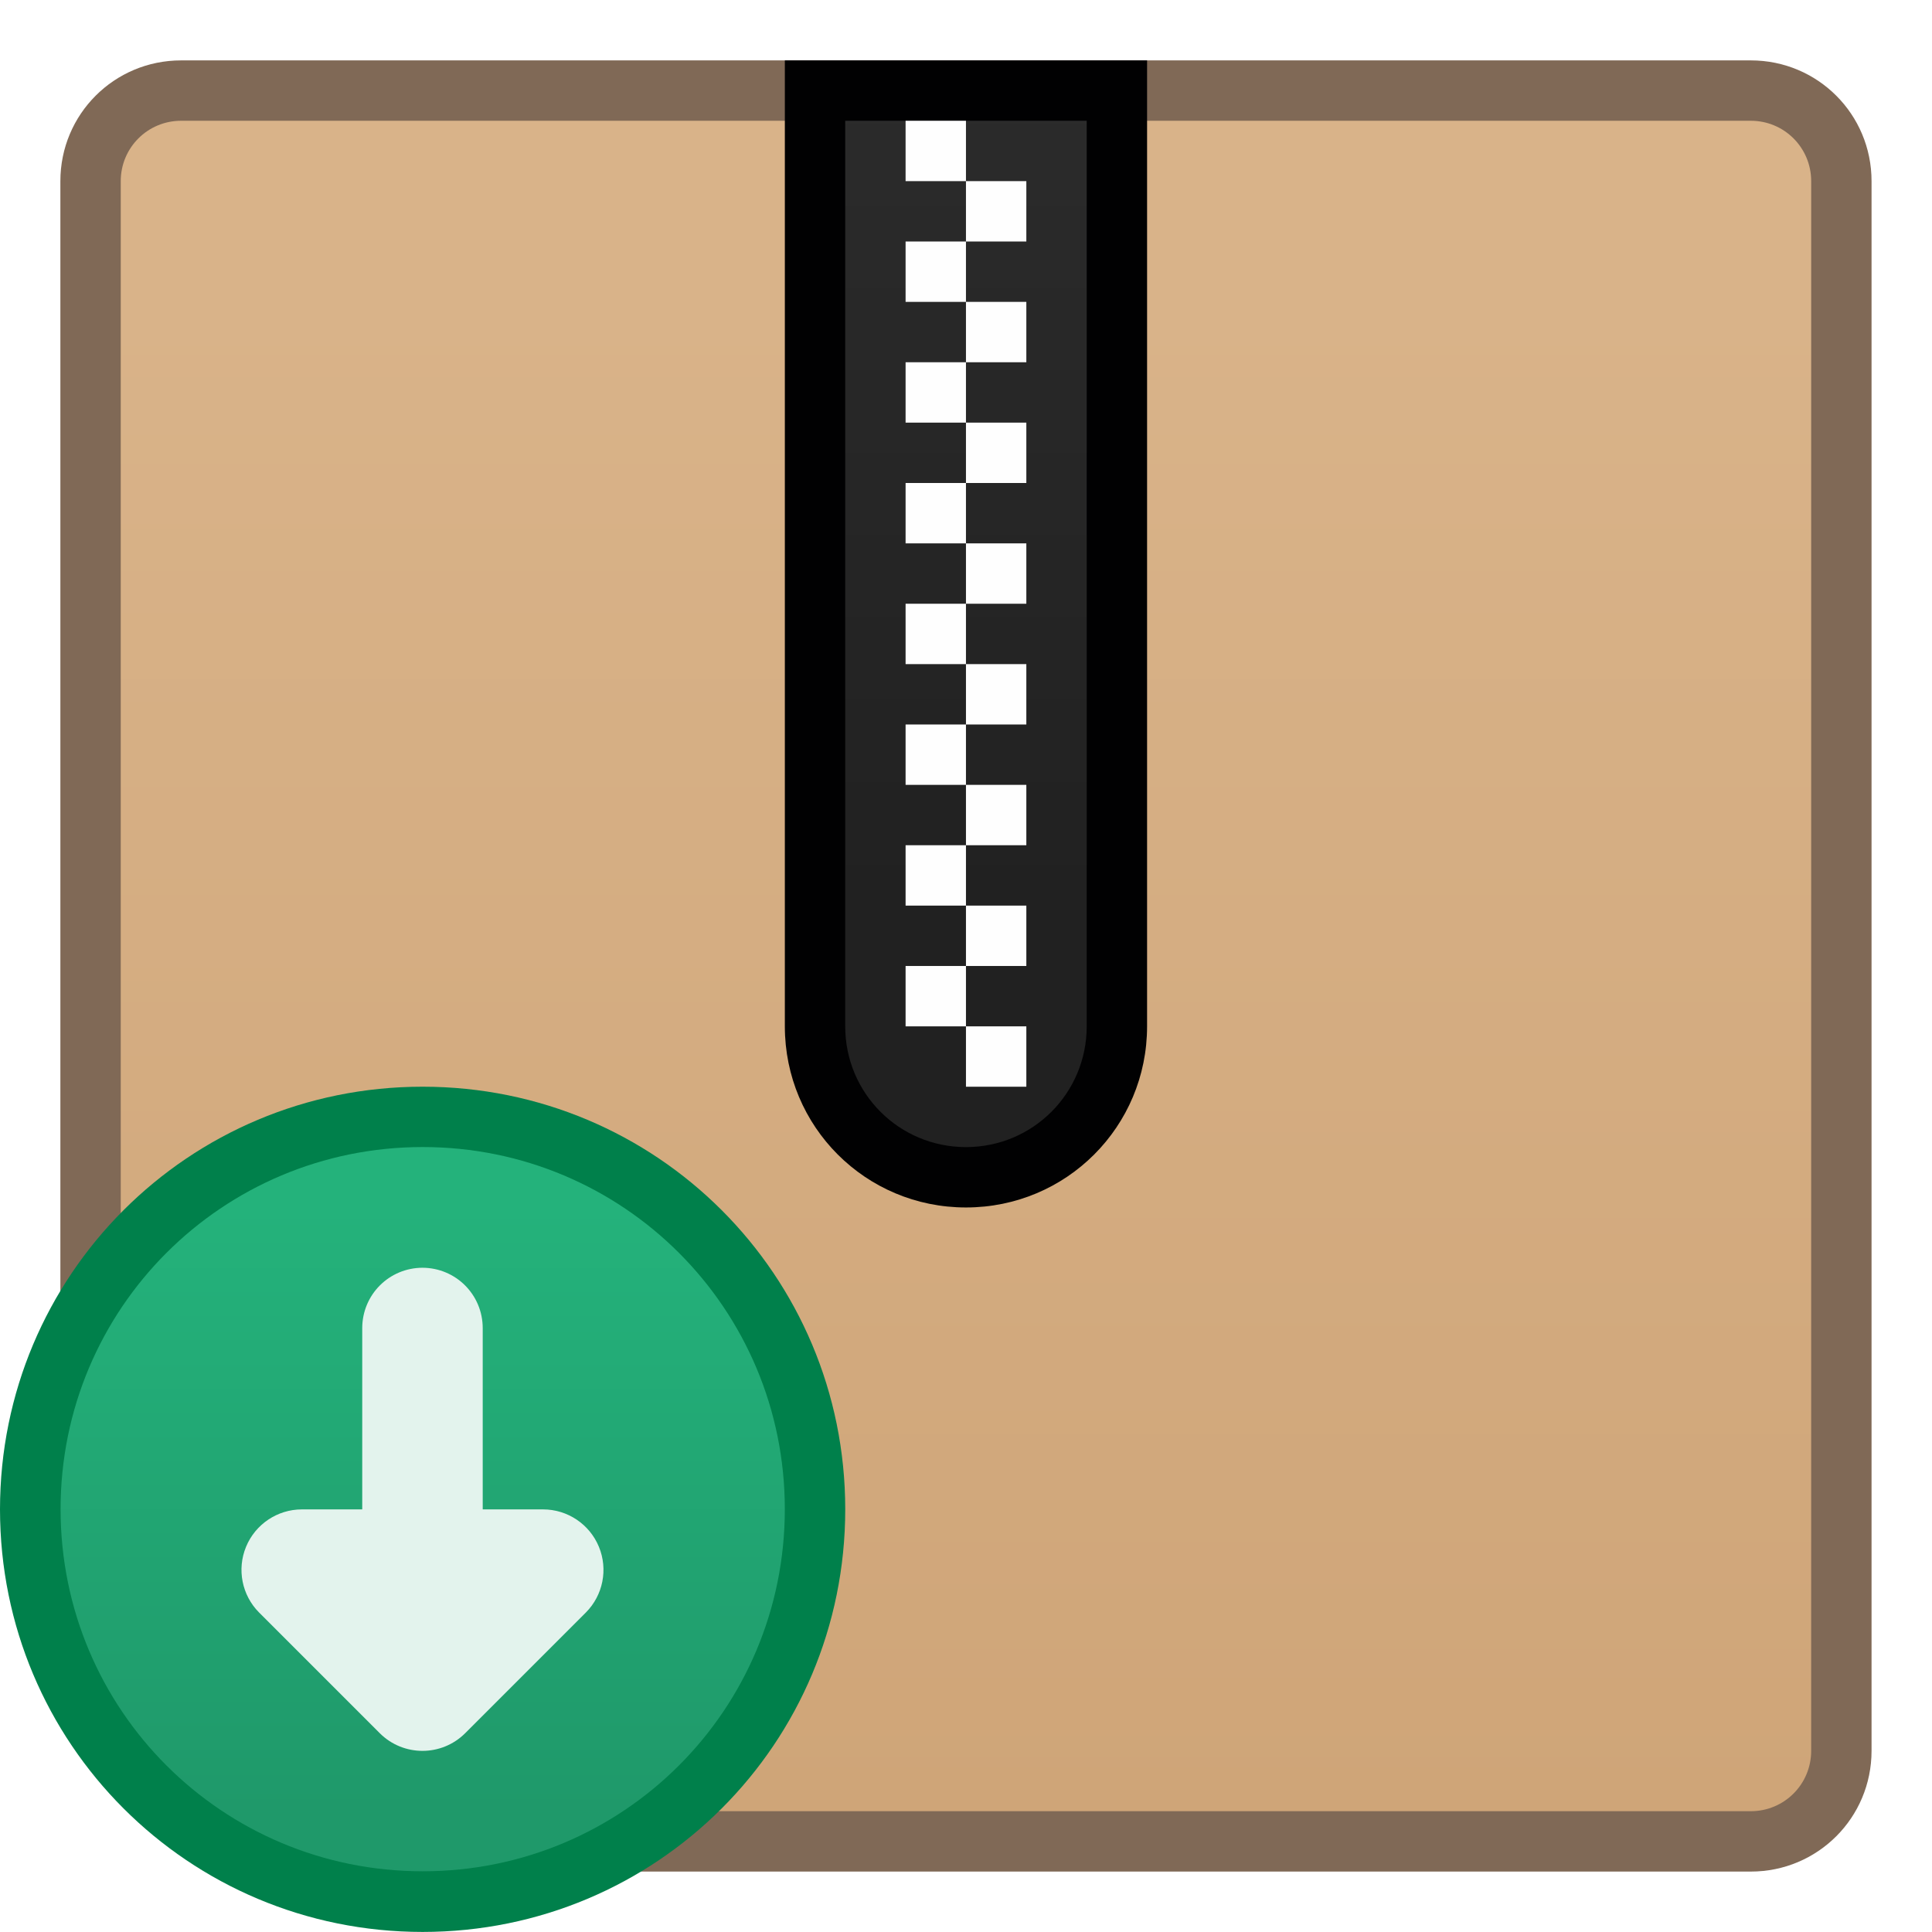
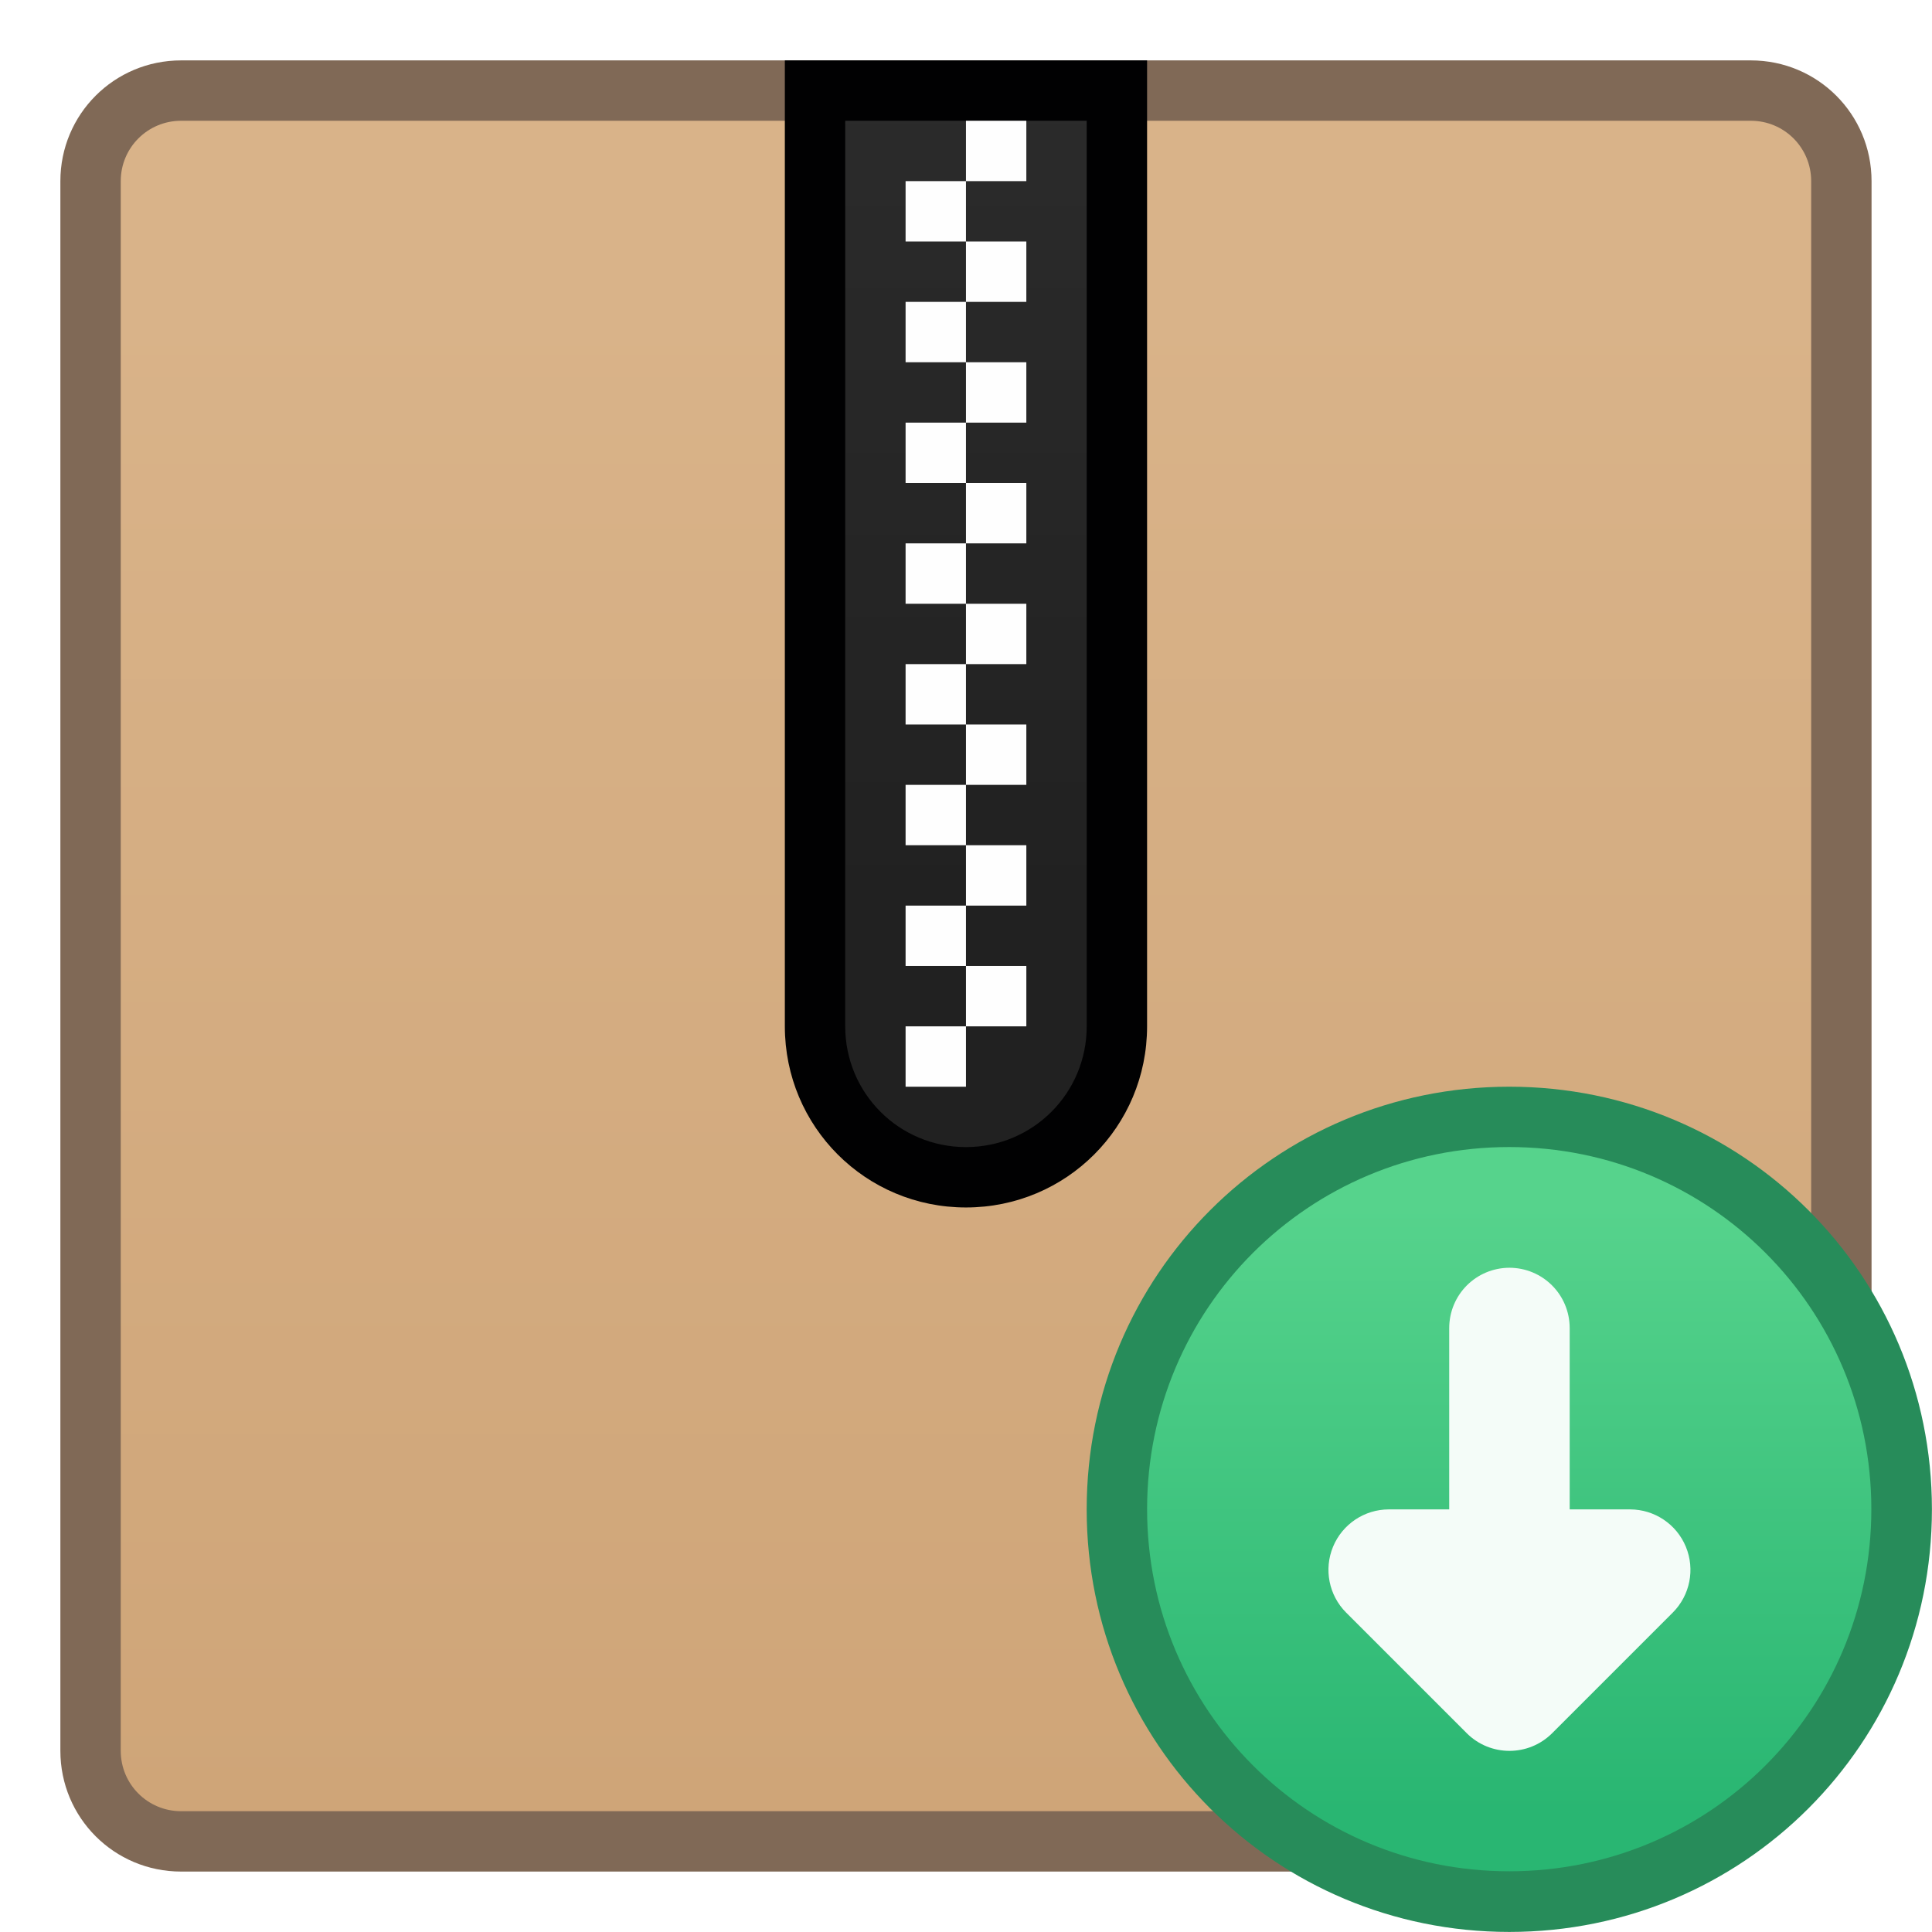
<svg xmlns="http://www.w3.org/2000/svg" xmlns:xlink="http://www.w3.org/1999/xlink" width="32" height="32" viewBox="0 0 8.467 8.467" version="1.1" id="svg8">
  <defs id="defs2">
    <linearGradient xlink:href="#linearGradient4926" id="linearGradient1362" gradientUnits="userSpaceOnUse" gradientTransform="translate(-7.999999,274.6499)" x1="16" y1="18" x2="16" y2="3" />
    <linearGradient id="linearGradient4926">
      <stop id="stop4922" offset="0" style="stop-color:#212121;stop-opacity:1" />
      <stop id="stop4924" offset="1" style="stop-color:#2c2c2c;stop-opacity:1" />
    </linearGradient>
-     <linearGradient gradientTransform="matrix(-0.2645833,0,0,0.2645833,12.43542,213.2196)" xlink:href="#linearGradient825" id="linearGradient2588" gradientUnits="userSpaceOnUse" x1="58" y1="312.65" x2="58" y2="302.65" />
-     <linearGradient id="linearGradient825">
-       <stop style="stop-color:#1f996a;stop-opacity:1" offset="0" id="stop821" />
-       <stop style="stop-color:#24b27b;stop-opacity:1" offset="1" id="stop823" />
-     </linearGradient>
+     <linearGradient gradientTransform="matrix(-0.2645833,0,0,0.2645833,12.43542,213.2196)" xlink:href="#linearGradient961" id="linearGradient2588" gradientUnits="userSpaceOnUse" x1="58" y1="312.65" x2="58" y2="302.65" />
    <linearGradient xlink:href="#linearGradient6408" id="linearGradient1360" gradientUnits="userSpaceOnUse" gradientTransform="matrix(-3.779527,0,0,3.779527,36.92857,-796.5841)" x1="8.448" y1="295.601" x2="8.448" y2="288.987" />
    <linearGradient id="linearGradient6408">
      <stop style="stop-color:#cfa578;stop-opacity:1" offset="0" id="stop6404" />
      <stop style="stop-color:#d9b389;stop-opacity:1" offset="1" id="stop6406" />
    </linearGradient>
+     <linearGradient id="linearGradient961">
+       <stop id="stop957" offset="0" style="stop-color:#29b672;stop-opacity:1" />
+       <stop id="stop959" offset="1" style="stop-color:#56d38c;stop-opacity:1" />
+     </linearGradient>
  </defs>
  <g id="layer1" transform="translate(0,-288.5333)">
-     <g id="g3657" transform="translate(4.7625,0.529213)">
+     <g id="g3657" transform="matrix(-1,0,0,1,3.704167,0.5292148)">
      <g id="layer1-9-0" transform="matrix(0.2645833,0,0,0.2645833,-4.7625,213.2197)">
        <g id="g1853-7" transform="translate(11,-8)">
          <path id="rect843-8" d="M 18,291.65 H -8 c -1.108,0 -2,0.892 -2,2 v 22 l 6,6 h 22 c 1.108,0 2,-0.892 2,-2 v -26 c 0,-1.108 -0.892,-2 -2,-2 z" style="opacity:1;fill:#806956;fill-opacity:1;stroke:none;stroke-width:2.393;stroke-linecap:round;stroke-linejoin:round;stroke-miterlimit:4;stroke-dasharray:none;stroke-opacity:1" />
          <path id="rect843-3-6" d="m 18,292.65 c 0.554,0 1,0.446 1,1 v 8 1 8 3 6 c 0,0.554 -0.446,1 -1,1 H -4 l -5,-5 v -2 -3 -8 -1 -8 c 0,-0.554 0.446,-1 1,-1 z" style="opacity:1;fill:url(#linearGradient1360);fill-opacity:1;stroke:none;stroke-width:2.234;stroke-linecap:round;stroke-linejoin:round;stroke-miterlimit:4;stroke-dasharray:none;stroke-opacity:1" />
          <g transform="translate(-3,7)" id="g945-8">
            <g transform="translate(-6,7.999998)" id="layer1-60-8">
              <g transform="matrix(0.6,0,0,0.6,9.4,122.46)" id="g2289-4">
-                 <path style="opacity:1;fill:#00804b;fill-opacity:1;stroke:none;stroke-width:1.4;stroke-linecap:round;stroke-linejoin:round;stroke-miterlimit:4;stroke-dasharray:none;stroke-opacity:1" d="m -7.333,285.316 c -6.463,0 -11.667,5.203 -11.667,11.667 0,6.463 5.203,11.667 11.667,11.667 6.463,0 11.667,-5.203 11.667,-11.667 0,-6.463 -5.203,-11.667 -11.667,-11.667 z" id="rect5699-5-3" />
+                 <path style="opacity:1;fill:#278c5a;fill-opacity:1;stroke:none;stroke-width:1.4;stroke-linecap:round;stroke-linejoin:round;stroke-miterlimit:4;stroke-dasharray:none;stroke-opacity:1" d="m -7.333,285.316 c -6.463,0 -11.667,5.203 -11.667,11.667 0,6.463 5.203,11.667 11.667,11.667 6.463,0 11.667,-5.203 11.667,-11.667 0,-6.463 -5.203,-11.667 -11.667,-11.667 z" id="rect5699-5-3" />
                <g id="layer1-60-1-1" transform="matrix(1.666667,0,0,1.666667,-15.66667,-204.1)" />
              </g>
            </g>
          </g>
        </g>
      </g>
-       <path id="path1031-4" d="m -2.91,293.031 c 0.879,0 1.587,0.708 1.587,1.587 0,0.879 -0.708,1.587 -1.587,1.587 -0.879,0 -1.587,-0.708 -1.587,-1.587 0,-0.879 0.708,-1.587 1.587,-1.587 z" style="color:#122036;fill:url(#linearGradient2588);fill-opacity:1;stroke:none;stroke-width:0.227" />
-       <path id="path1019-9" d="m -2.91,293.56 c -0.147,0 -0.265,0.118 -0.265,0.265 v 0.794 h -0.265 a 0.265,0.265 0 0 0 -0.187,0.452 l 0.529,0.529 a 0.265,0.265 0 0 0 0.374,0 l 0.529,-0.529 a 0.265,0.265 0 0 0 -0.187,-0.452 h -0.265 v -0.794 c 0,-0.147 -0.118,-0.265 -0.265,-0.265 z" style="color:#122036;fill:#e3f3ed;fill-opacity:1;stroke:none;stroke-width:0.265" />
+       <path id="path1031-4" d="m -2.91,293.031 c 0.879,0 1.587,0.708 1.587,1.587 0,0.879 -0.708,1.587 -1.587,1.587 -0.879,0 -1.587,-0.708 -1.587,-1.587 0,-0.879 0.708,-1.587 1.587,-1.587 z" style="color:#122036;fill:url(#linearGradient2588);fill-opacity:1.0;stroke:none;stroke-width:0.227" />
+       <path id="path1019-9" d="m -2.91,293.56 c -0.147,0 -0.265,0.118 -0.265,0.265 v 0.794 h -0.265 a 0.265,0.265 0 0 0 -0.187,0.452 l 0.529,0.529 a 0.265,0.265 0 0 0 0.374,0 l 0.529,-0.529 a 0.265,0.265 0 0 0 -0.187,-0.452 h -0.265 v -0.794 c 0,-0.147 -0.118,-0.265 -0.265,-0.265 z" style="color:#122036;fill:#f4fcf8;fill-opacity:1;stroke:none;stroke-width:0.265" />
      <g id="g2377-2" transform="matrix(0.2645833,0,0,0.2645833,-2.645834,214.5426)">
        <path style="fill:#010102;fill-opacity:1;stroke:none;stroke-width:1.002;stroke-linecap:round;stroke-linejoin:round;stroke-miterlimit:4;stroke-dasharray:none;stroke-opacity:1" d="m 5,278.65 v 5 1 l 3e-7,10 c 0,1.662 1.338,3 3,3 1.662,0 3,-1.338 3,-3 v -10 -1 -5 h -1 -2 -2 z" id="rect4856-3-0" />
        <path style="fill:url(#linearGradient1362);fill-opacity:1;stroke:none;stroke-width:1.002;stroke-linecap:round;stroke-linejoin:round;stroke-miterlimit:4;stroke-dasharray:none;stroke-opacity:1" d="m 6,279.65 v 3 l 3e-7,12 c 0,1.108 0.892,2 2,2 1.108,0 2,-0.892 2,-2 V 282.65 279.65 H 8 Z" id="rect4917-6-6" />
        <path id="path1122-8" d="m 8,279.65 h -1 v 1 h 1 z" style="fill:#fefefe;fill-opacity:1;stroke:none;stroke-width:1.002;stroke-linecap:round;stroke-linejoin:round;stroke-miterlimit:4;stroke-dasharray:none;stroke-opacity:1" />
        <path id="path1120-9" d="m 8,280.65 v 1 h 1 v -1 z" style="fill:#fefefe;fill-opacity:1;stroke:none;stroke-width:1.002;stroke-linecap:round;stroke-linejoin:round;stroke-miterlimit:4;stroke-dasharray:none;stroke-opacity:1" />
        <path id="path1118-2" d="m 8,281.65 h -1 v 1 h 1 z" style="fill:#fefefe;fill-opacity:1;stroke:none;stroke-width:1.002;stroke-linecap:round;stroke-linejoin:round;stroke-miterlimit:4;stroke-dasharray:none;stroke-opacity:1" />
        <path id="path1116-6" d="m 8,282.65 v 1 h 1 v -1 z" style="fill:#fefefe;fill-opacity:1;stroke:none;stroke-width:1.002;stroke-linecap:round;stroke-linejoin:round;stroke-miterlimit:4;stroke-dasharray:none;stroke-opacity:1" />
        <path id="path1114-6" d="m 8,283.65 h -1 v 1 h 1 z" style="fill:#fefefe;fill-opacity:1;stroke:none;stroke-width:1.002;stroke-linecap:round;stroke-linejoin:round;stroke-miterlimit:4;stroke-dasharray:none;stroke-opacity:1" />
        <path id="path1112-4" d="m 8,284.65 v 1 h 1 v -1 z" style="fill:#fefefe;fill-opacity:1;stroke:none;stroke-width:1.002;stroke-linecap:round;stroke-linejoin:round;stroke-miterlimit:4;stroke-dasharray:none;stroke-opacity:1" />
        <path id="path1110-9" d="m 8,285.65 h -1 v 1 h 1 z" style="fill:#fefefe;fill-opacity:1;stroke:none;stroke-width:1.002;stroke-linecap:round;stroke-linejoin:round;stroke-miterlimit:4;stroke-dasharray:none;stroke-opacity:1" />
        <path id="path1108-5" d="m 8,286.65 v 1 h 1 v -1 z" style="fill:#fefefe;fill-opacity:1;stroke:none;stroke-width:1.002;stroke-linecap:round;stroke-linejoin:round;stroke-miterlimit:4;stroke-dasharray:none;stroke-opacity:1" />
        <path id="path1106-0" d="m 8,287.65 h -1 v 1 h 1 z" style="fill:#fefefe;fill-opacity:1;stroke:none;stroke-width:1.002;stroke-linecap:round;stroke-linejoin:round;stroke-miterlimit:4;stroke-dasharray:none;stroke-opacity:1" />
        <path id="path1104-4" d="m 8,288.65 v 1 h 1 v -1 z" style="fill:#fefefe;fill-opacity:1;stroke:none;stroke-width:1.002;stroke-linecap:round;stroke-linejoin:round;stroke-miterlimit:4;stroke-dasharray:none;stroke-opacity:1" />
        <path id="path1102-8" d="m 8,289.65 h -1 v 1 h 1 z" style="fill:#fefefe;fill-opacity:1;stroke:none;stroke-width:1.002;stroke-linecap:round;stroke-linejoin:round;stroke-miterlimit:4;stroke-dasharray:none;stroke-opacity:1" />
        <path id="path1100-7" d="m 8,290.65 v 1 h 1 v -1 z" style="fill:#fefefe;fill-opacity:1;stroke:none;stroke-width:1.002;stroke-linecap:round;stroke-linejoin:round;stroke-miterlimit:4;stroke-dasharray:none;stroke-opacity:1" />
        <path id="path1098-1" d="m 8,291.65 h -1 v 1 h 1 z" style="fill:#fefefe;fill-opacity:1;stroke:none;stroke-width:1.002;stroke-linecap:round;stroke-linejoin:round;stroke-miterlimit:4;stroke-dasharray:none;stroke-opacity:1" />
        <path id="path1096-7" d="m 8,292.65 v 1 h 1 v -1 z" style="fill:#fefefe;fill-opacity:1;stroke:none;stroke-width:1.002;stroke-linecap:round;stroke-linejoin:round;stroke-miterlimit:4;stroke-dasharray:none;stroke-opacity:1" />
        <path id="path1094-2" d="m 8,293.65 h -1 v 1 h 1 z" style="fill:#fefefe;fill-opacity:1;stroke:none;stroke-width:1.002;stroke-linecap:round;stroke-linejoin:round;stroke-miterlimit:4;stroke-dasharray:none;stroke-opacity:1" />
        <path id="path904-7" d="m 8,294.65 v 1 h 1 v -1 z" style="fill:#fefefe;fill-opacity:1;stroke:none;stroke-width:1.002;stroke-linecap:round;stroke-linejoin:round;stroke-miterlimit:4;stroke-dasharray:none;stroke-opacity:1" />
      </g>
    </g>
  </g>
</svg>
